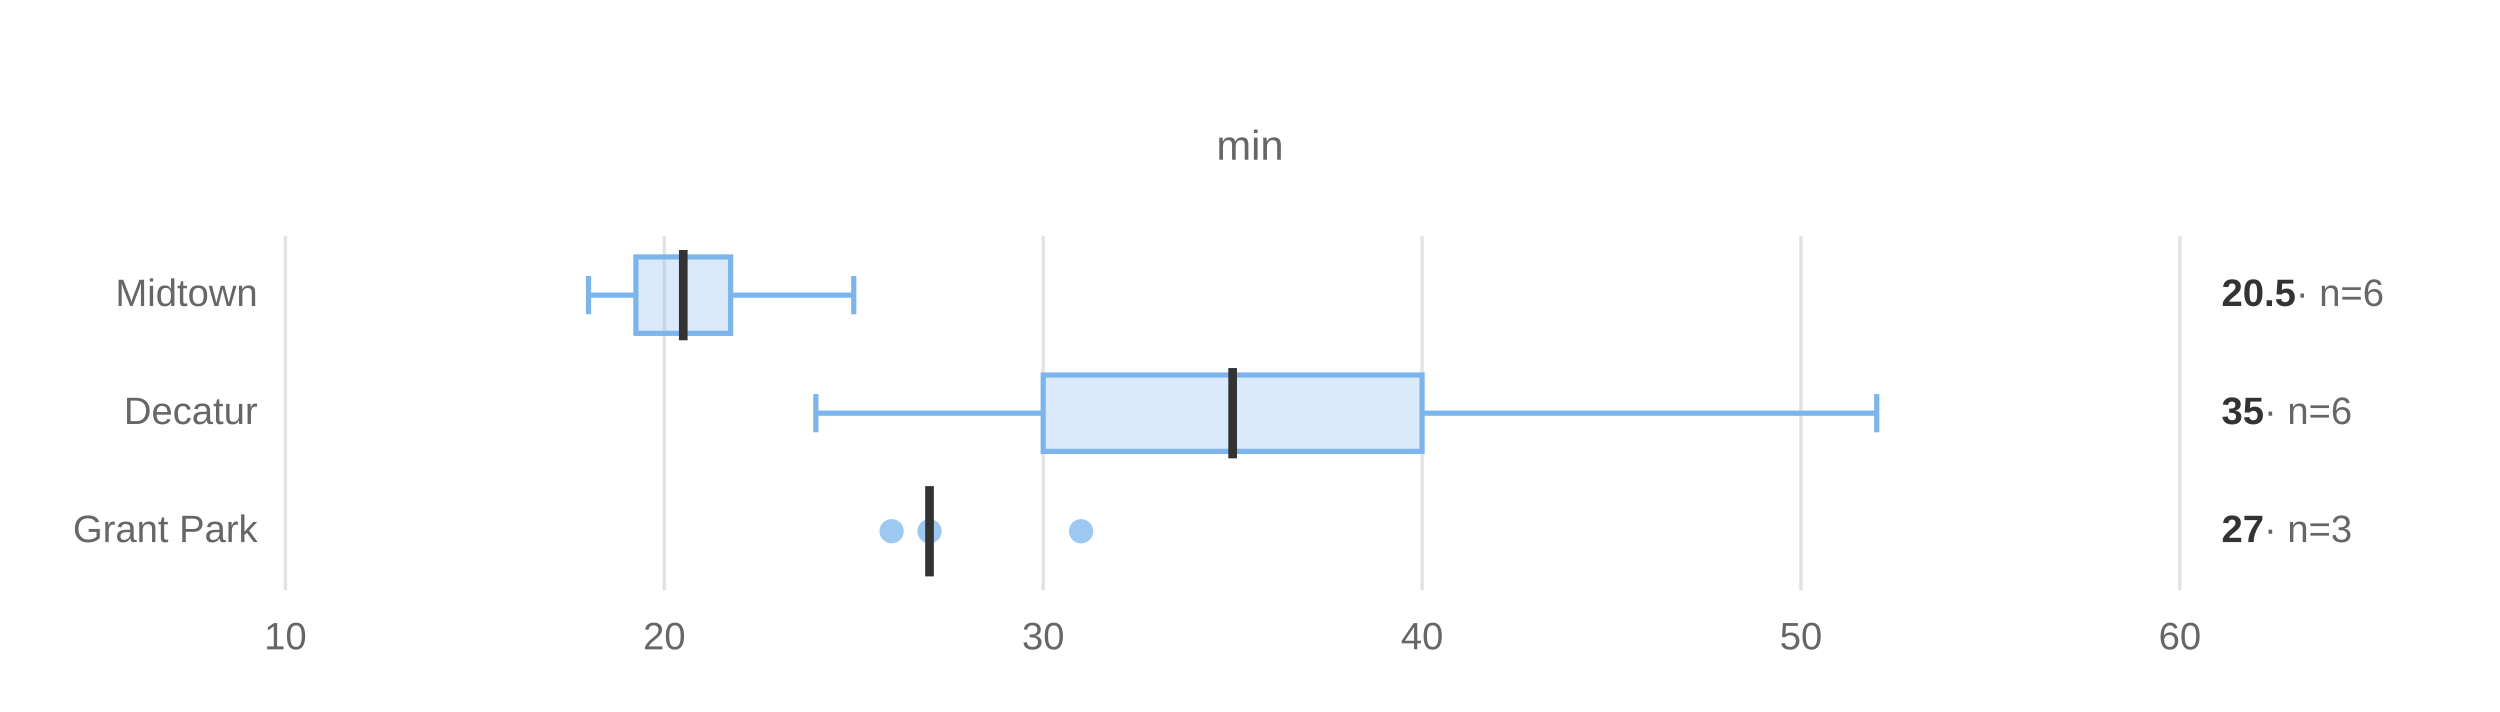
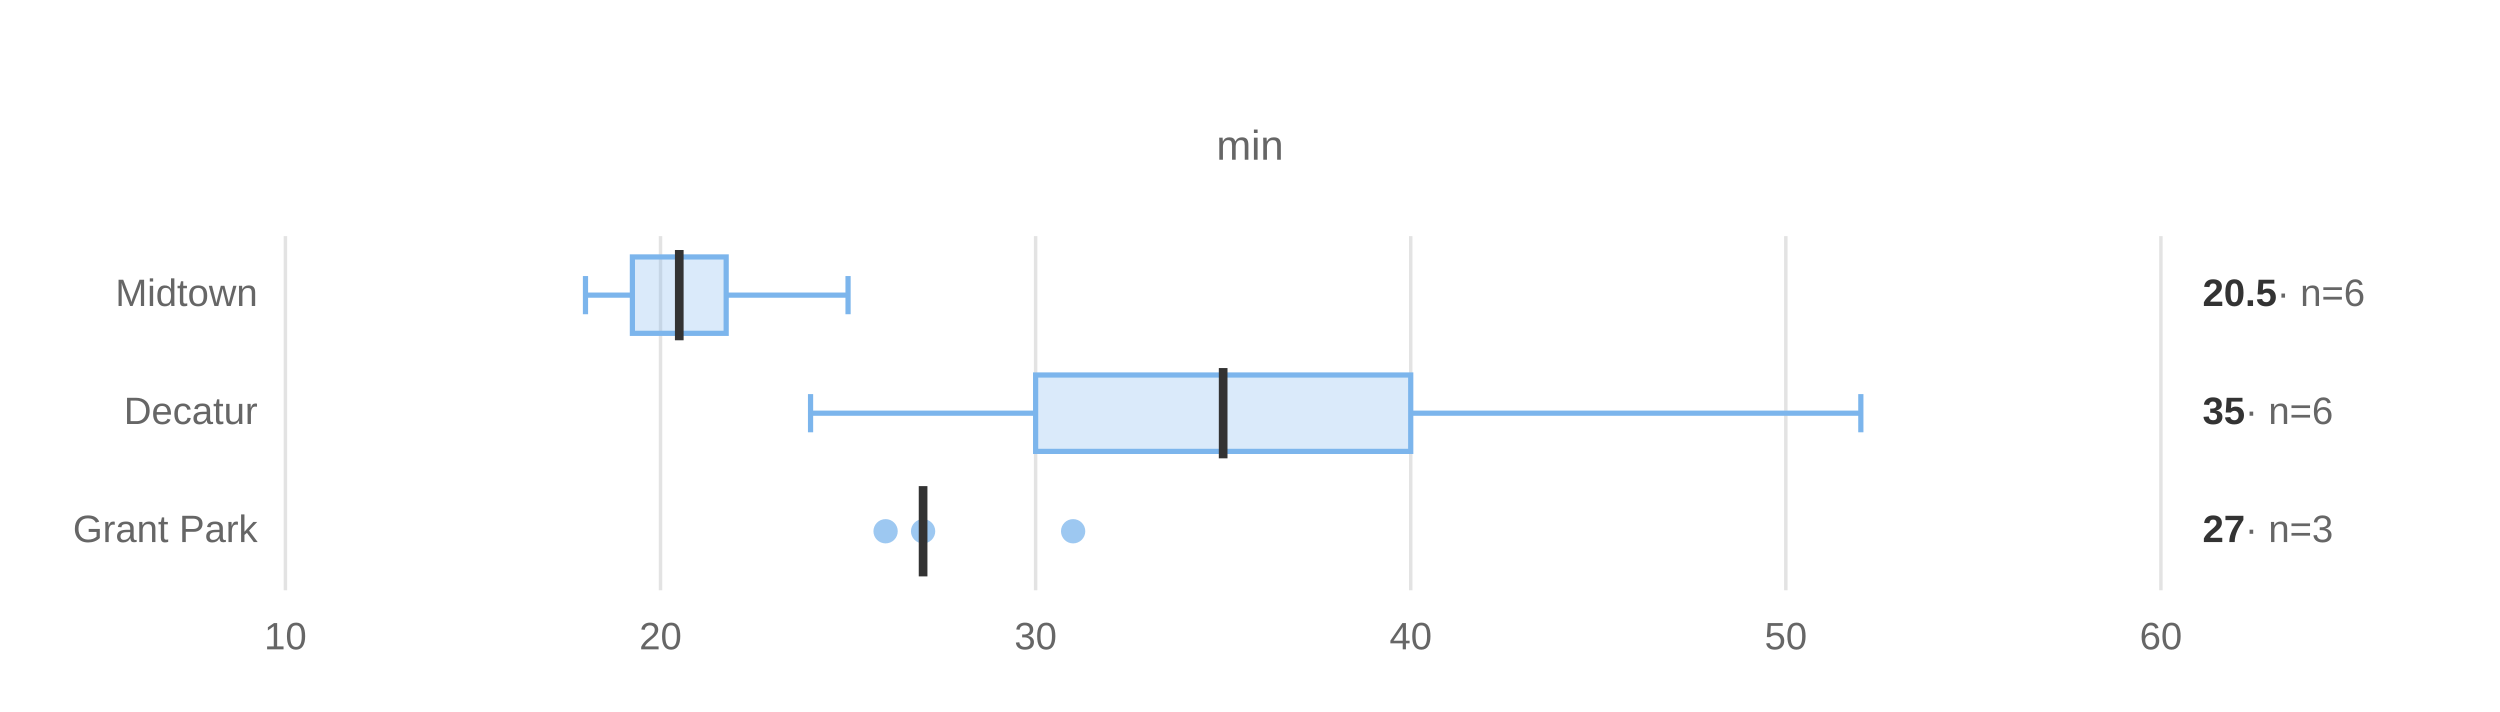
<svg xmlns="http://www.w3.org/2000/svg" width="720" height="205" viewBox="0 0 720 205" role="img" aria-label="boxplot chart: Decatur commutes vary the most (min), 15 rows" aria-labelledby="mv-fa11680937f4a339-title" aria-describedby="mv-fa11680937f4a339-desc" data-markvis="2" data-chart-type="boxplot" data-id="mv-fa11680937f4a339" font-family="&quot;Lucida Grande&quot;, &quot;Lucida Sans Unicode&quot;, Arial, Helvetica, sans-serif" font-size="12">
  <text x="360" y="26" text-anchor="middle" font-size="18" font-weight="400" fill="#333333" />
  <text x="360" y="46" text-anchor="middle" font-size="12" font-weight="400" fill="#666666" data-subtitle="1">min</text>
  <g fill="none" stroke="#333333" stroke-opacity="0.14" stroke-width="1">
    <line x1="82.2" x2="82.2" y1="68" y2="170" />
-     <line x1="191.32" x2="191.32" y1="68" y2="170" />
-     <line x1="300.44" x2="300.44" y1="68" y2="170" />
-     <line x1="409.56" x2="409.56" y1="68" y2="170" />
-     <line x1="518.68" x2="518.68" y1="68" y2="170" />
-     <line x1="627.8" x2="627.8" y1="68" y2="170" />
+     <line x1="190.23" x2="190.23" y1="68" y2="170" />
+     <line x1="298.26" x2="298.26" y1="68" y2="170" />
+     <line x1="406.29" x2="406.29" y1="68" y2="170" />
+     <line x1="514.32" x2="514.32" y1="68" y2="170" />
+     <line x1="622.34" x2="622.34" y1="68" y2="170" />
  </g>
  <g fill="#666666" font-size="11" font-weight="400">
    <text x="74.2" y="85" text-anchor="end" dominant-baseline="middle" data-full-label="Midtown">
      <tspan x="74.2" dy="0">Midtown</tspan>
    </text>
    <text x="74.2" y="119" text-anchor="end" dominant-baseline="middle" data-full-label="Decatur">
      <tspan x="74.2" dy="0">Decatur</tspan>
    </text>
    <text x="74.2" y="153" text-anchor="end" dominant-baseline="middle" data-full-label="Grant Park">
      <tspan x="74.2" dy="0">Grant Park</tspan>
    </text>
    <text x="82.2" y="187" text-anchor="middle">10</text>
-     <text x="191.32" y="187" text-anchor="middle">20</text>
-     <text x="300.44" y="187" text-anchor="middle">30</text>
-     <text x="409.56" y="187" text-anchor="middle">40</text>
-     <text x="518.68" y="187" text-anchor="middle">50</text>
-     <text x="627.8" y="187" text-anchor="middle">60</text>
+     <text x="190.23" y="187" text-anchor="middle">20</text>
+     <text x="298.26" y="187" text-anchor="middle">30</text>
+     <text x="406.29" y="187" text-anchor="middle">40</text>
+     <text x="514.32" y="187" text-anchor="middle">50</text>
+     <text x="622.34" y="187" text-anchor="middle">60</text>
  </g>
  <g data-boxplot="1">
-     <path d="M169.5 85 L183.14 85 M210.42 85 L245.88 85 M169.5 79.5 L169.5 90.5 M245.88 79.5 L245.88 90.5" fill="none" stroke="#7cb5ec" stroke-width="1.5" data-whiskers="Midtown" />
-     <rect x="183.14" y="74" width="27.28" height="22" fill="#7cb5ec" fill-opacity="0.28" stroke="#7cb5ec" stroke-width="1.5" data-x="Midtown" data-n="6" data-median="20.5" data-q1="19.25" data-q3="21.75" />
-     <line x1="196.78" x2="196.78" y1="72" y2="98" stroke="#333333" stroke-width="2.5" data-x="Midtown" data-n="6" data-median="20.5" data-median-tick="1" />
-     <path d="M234.97 119 L300.44 119 M409.56 119 L540.5 119 M234.97 113.5 L234.97 124.5 M540.5 113.5 L540.5 124.5" fill="none" stroke="#7cb5ec" stroke-width="1.5" data-whiskers="Decatur" />
-     <rect x="300.44" y="108" width="109.12" height="22" fill="#7cb5ec" fill-opacity="0.28" stroke="#7cb5ec" stroke-width="1.5" data-x="Decatur" data-n="6" data-median="35" data-q1="30" data-q3="40" />
-     <line x1="355" x2="355" y1="106" y2="132" stroke="#333333" stroke-width="2.5" data-x="Decatur" data-n="6" data-median="35" data-median-tick="1" />
-     <circle cx="267.7" cy="153" r="3.5" fill="#7cb5ec" fill-opacity="0.75" data-x="Grant Park" data-y="27" data-point="1" />
-     <circle cx="311.35" cy="153" r="3.5" fill="#7cb5ec" fill-opacity="0.75" data-x="Grant Park" data-y="31" data-point="1" />
-     <circle cx="256.79" cy="153" r="3.5" fill="#7cb5ec" fill-opacity="0.75" data-x="Grant Park" data-y="26" data-point="1" />
-     <line x1="267.7" x2="267.7" y1="140" y2="166" stroke="#333333" stroke-width="2.5" data-x="Grant Park" data-n="3" data-median="27" data-median-tick="1" />
+     <path d="M168.62 85 L182.13 85 M209.13 85 L244.24 85 M168.62 79.5 L168.62 90.5 M244.24 79.5 L244.24 90.5" fill="none" stroke="#7cb5ec" stroke-width="1.5" data-whiskers="Midtown" />
+     <rect x="182.13" y="74" width="27.01" height="22" fill="#7cb5ec" fill-opacity="0.28" stroke="#7cb5ec" stroke-width="1.5" data-x="Midtown" data-n="6" data-median="20.5" data-q1="19.25" data-q3="21.75" />
+     <line x1="195.63" x2="195.63" y1="72" y2="98" stroke="#333333" stroke-width="2.5" data-x="Midtown" data-n="6" data-median="20.5" data-median-tick="1" />
+     <path d="M233.44 119 L298.26 119 M406.29 119 L535.92 119 M233.44 113.5 L233.44 124.5 M535.92 113.5 L535.92 124.5" fill="none" stroke="#7cb5ec" stroke-width="1.5" data-whiskers="Decatur" />
+     <rect x="298.26" y="108" width="108.03" height="22" fill="#7cb5ec" fill-opacity="0.28" stroke="#7cb5ec" stroke-width="1.5" data-x="Decatur" data-n="6" data-median="35" data-q1="30" data-q3="40" />
+     <line x1="352.27" x2="352.27" y1="106" y2="132" stroke="#333333" stroke-width="2.5" data-x="Decatur" data-n="6" data-median="35" data-median-tick="1" />
+     <circle cx="265.85" cy="153" r="3.5" fill="#7cb5ec" fill-opacity="0.75" data-x="Grant Park" data-y="27" data-point="1" />
+     <circle cx="309.06" cy="153" r="3.5" fill="#7cb5ec" fill-opacity="0.75" data-x="Grant Park" data-y="31" data-point="1" />
+     <circle cx="255.05" cy="153" r="3.5" fill="#7cb5ec" fill-opacity="0.75" data-x="Grant Park" data-y="26" data-point="1" />
+     <line x1="265.85" x2="265.85" y1="140" y2="166" stroke="#333333" stroke-width="2.5" data-x="Grant Park" data-n="3" data-median="27" data-median-tick="1" />
  </g>
  <g fill="#333333" font-size="11" font-weight="700">
-     <text x="639.8" y="85" dominant-baseline="middle" data-value-label="Midtown">20.5<tspan fill="#666666" font-weight="400"> · n=6</tspan>
+     <text x="634.34" y="85" dominant-baseline="middle" data-value-label="Midtown">20.5<tspan fill="#666666" font-weight="400"> · n=6</tspan>
    </text>
-     <text x="639.8" y="119" dominant-baseline="middle" data-value-label="Decatur">35<tspan fill="#666666" font-weight="400"> · n=6</tspan>
+     <text x="634.34" y="119" dominant-baseline="middle" data-value-label="Decatur">35<tspan fill="#666666" font-weight="400"> · n=6</tspan>
    </text>
-     <text x="639.8" y="153" dominant-baseline="middle" data-value-label="Grant Park">27<tspan fill="#666666" font-weight="400"> · n=3</tspan>
+     <text x="634.34" y="153" dominant-baseline="middle" data-value-label="Grant Park">27<tspan fill="#666666" font-weight="400"> · n=3</tspan>
    </text>
  </g>
</svg>
